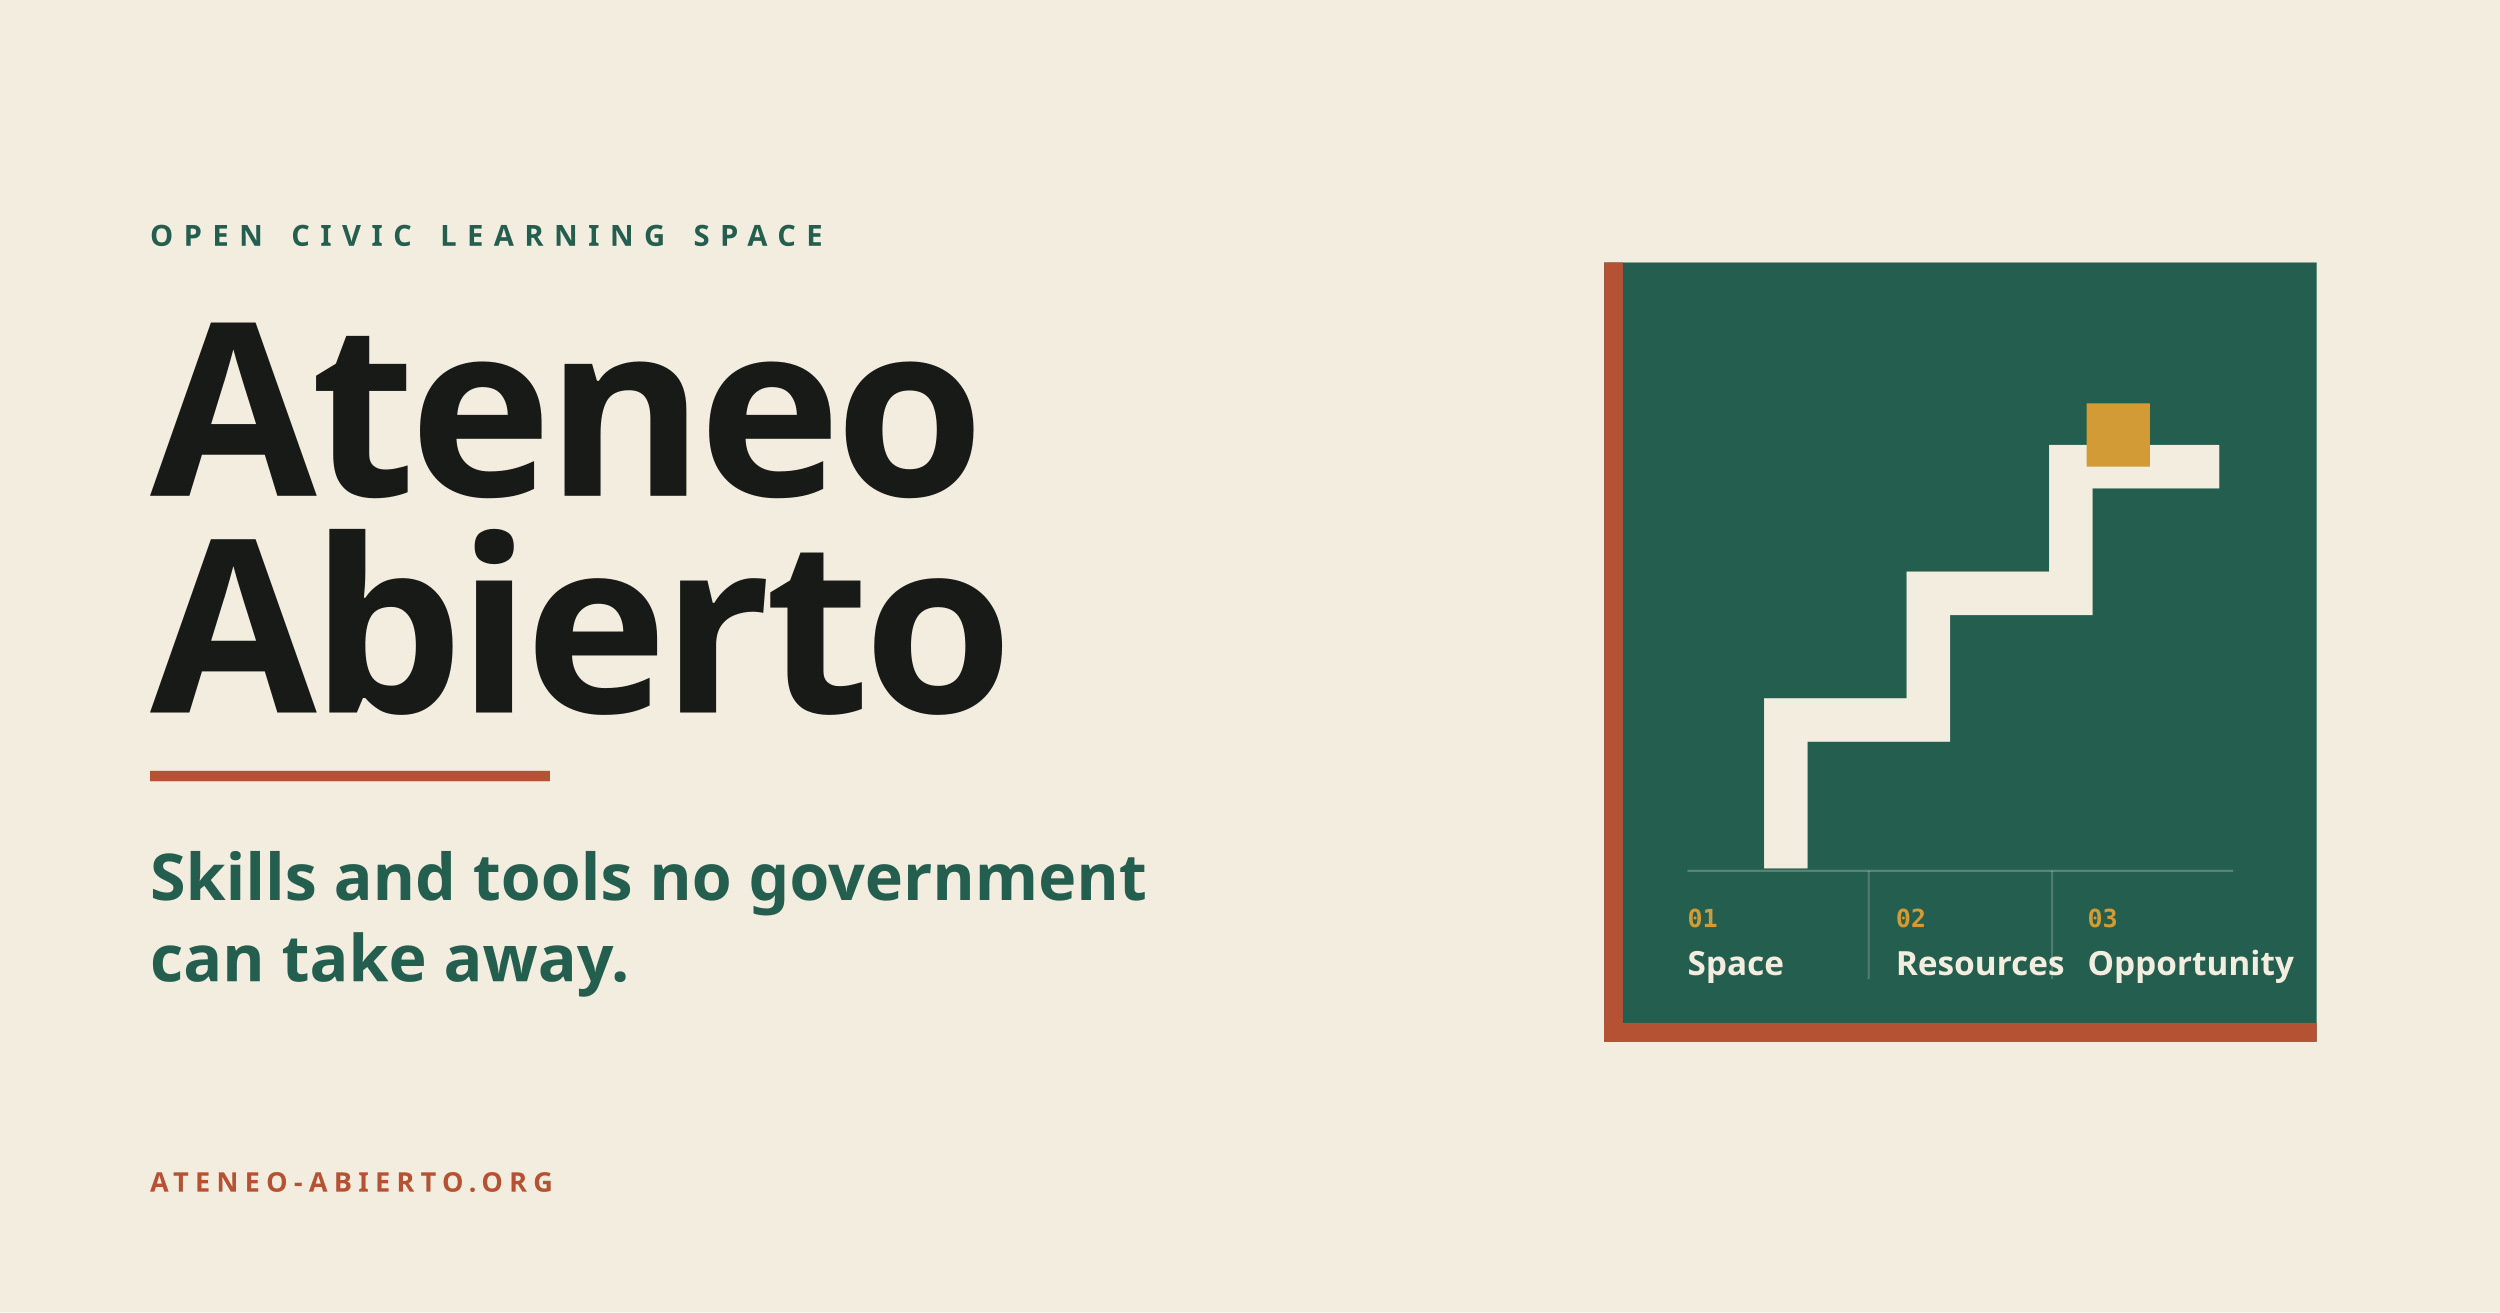
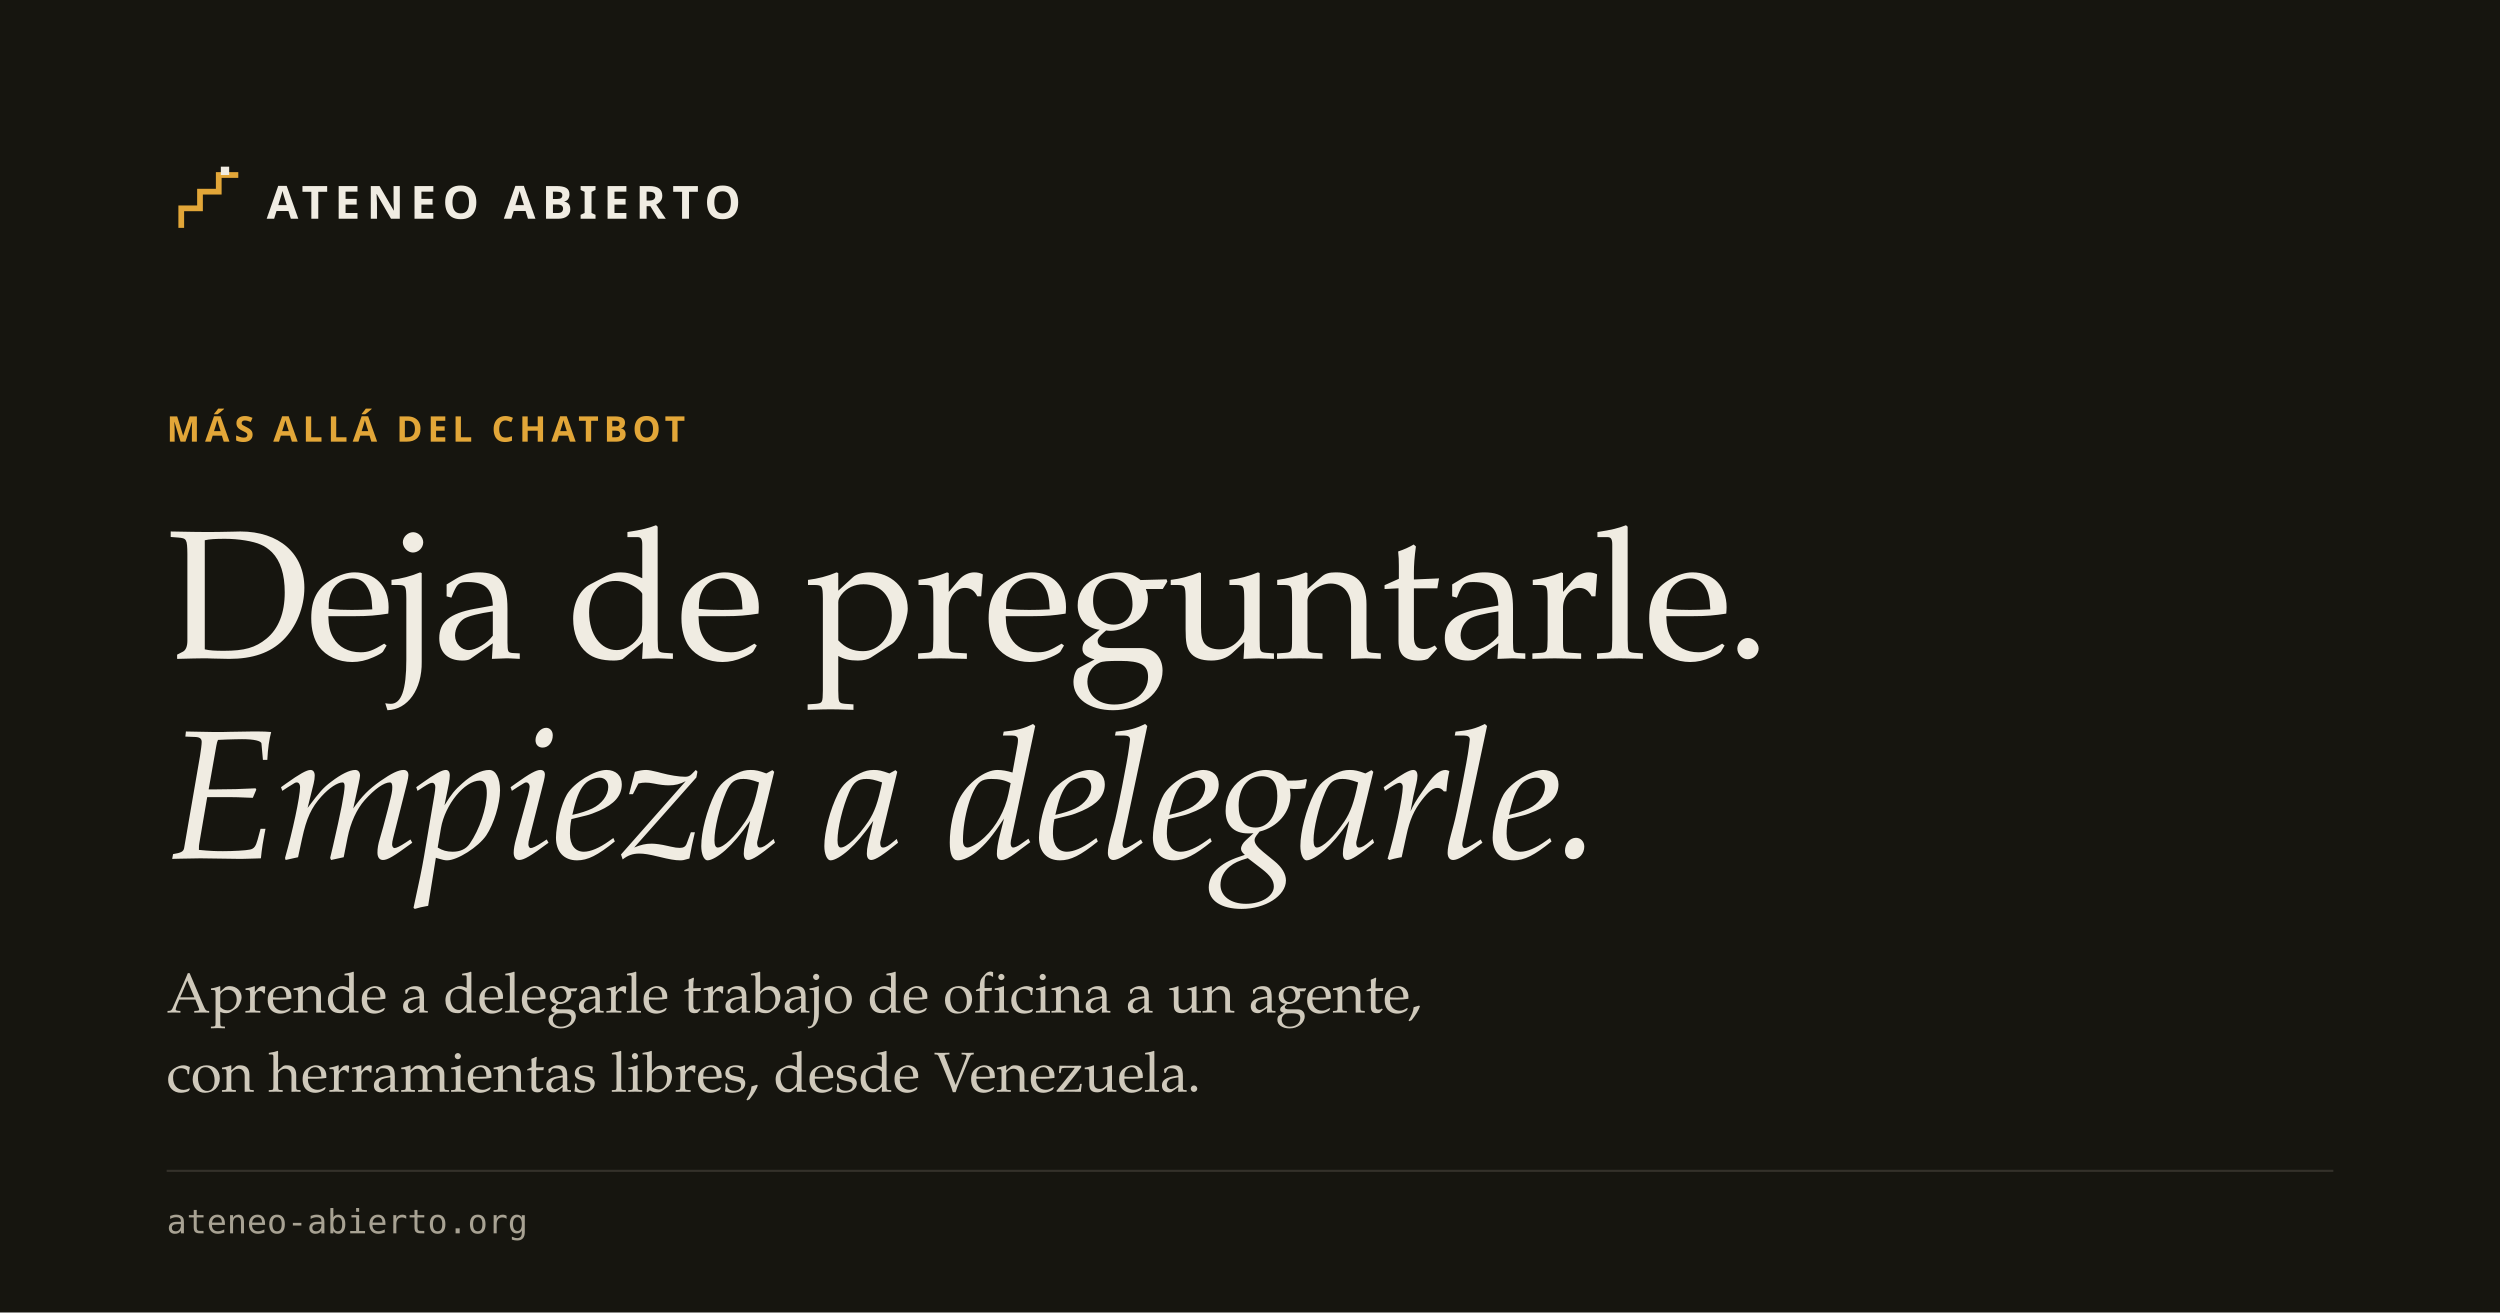
<svg xmlns="http://www.w3.org/2000/svg" width="1200" height="630" viewBox="0 0 1200 630" fill="none">
  <style>
    @font-face {
      font-family: "DM Sans";
      font-style: normal;
      font-weight: 300 800;
      font-display: swap;
      src: url("fonts/dm-sans-latin-ext-variable.woff2") format("woff2");
      unicode-range: U+0100-02BA, U+02BD-02C5, U+02C7-02CC, U+02CE-02D7, U+02DD-02FF, U+0304, U+0308, U+0329, U+1D00-1DBF, U+1E00-1E9F, U+1EF2-1EFF, U+2020, U+20A0-20AB, U+20AD-20C0, U+2113, U+2C60-2C7F, U+A720-A7FF;
    }
    @font-face {
      font-family: "DM Sans";
      font-style: normal;
      font-weight: 300 800;
      font-display: swap;
      src: url("fonts/dm-sans-latin-variable.woff2") format("woff2");
      unicode-range: U+0000-00FF, U+0131, U+0152-0153, U+02BB-02BC, U+02C6, U+02DA, U+02DC, U+0304, U+0308, U+0329, U+2000-206F, U+20AC, U+2122, U+2191, U+2193, U+2212, U+2215, U+FEFF, U+FFFD;
    }
-     .brand {
-       font-family: "DM Sans", "Avenir Next", Avenir, "Trebuchet MS", "Segoe UI", ui-sans-serif, system-ui, sans-serif;
+     @font-face {
+       font-family: "Source Serif 4";
+       font-style: normal;
+       font-weight: 400;
+       font-display: swap;
+       src: url("fonts/source-serif-4-latin.woff2") format("woff2");
+     }
+     @font-face {
+       font-family: "Source Serif 4";
+       font-style: italic;
+       font-weight: 400;
+       font-display: swap;
+       src: url("fonts/source-serif-4-latin-italic.woff2") format("woff2");
+     }
+     .sans {
+       font-family: "DM Sans", "Avenir Next", "Segoe UI", ui-sans-serif, system-ui, sans-serif;
+     }
+     .serif {
+       font-family: "Source Serif 4", "Iowan Old Style", Palatino, Georgia, serif;
    }
    .mono {
-       font-family: ui-monospace, "SFMono-Regular", Consolas, monospace;
+       font-family: ui-monospace, "SFMono-Regular", Menlo, Consolas, monospace;
    }
  </style>
-   <rect width="1200" height="630" fill="#f3eddf" />
-   <text class="brand" x="72" y="118" font-size="14" font-weight="800" fill="#235e4f" letter-spacing="5">OPEN CIVIC LEARNING SPACE</text>
-   <text class="brand" x="72" y="238" font-size="116" font-weight="700" fill="#171a16" letter-spacing="-3">Ateneo</text>
-   <text class="brand" x="72" y="342" font-size="116" font-weight="700" fill="#171a16" letter-spacing="-3">Abierto</text>
-   <rect x="72" y="370" width="192" height="5" fill="#b55234" />
-   <text class="brand" x="72" y="432" font-size="31" font-weight="700" fill="#235e4f">Skills and tools no government</text>
-   <text class="brand" x="72" y="471" font-size="31" font-weight="700" fill="#235e4f">can take away.</text>
-   <text class="brand" x="72" y="572" font-size="13" font-weight="700" fill="#b55234" letter-spacing="3">ATENEO-ABIERTO.ORG</text>
-   <rect x="770" y="126" width="342" height="374" fill="#235e4f" />
-   <rect x="770" y="126" width="9" height="374" fill="#b55234" />
-   <rect x="770" y="491" width="342" height="9" fill="#b55234" />
-   <g transform="translate(804, 148) scale(3.8)">
-     <path d="M14 68 L14 52 L32 52 L32 36 L50 36 L50 20 L66 20" stroke="#f3eddf" stroke-width="5.5" fill="none" stroke-linecap="square" stroke-linejoin="miter" />
-     <rect x="52" y="12" width="8" height="8" fill="#d39b35" />
+   <rect width="1200" height="630" fill="#16150f" />
+   <g transform="translate(80, 74) scale(0.5)">
+     <path d="M14 68 L14 52 L32 52 L32 36 L50 36 L50 20 L66 20" stroke="#e2a638" stroke-width="5.5" fill="none" stroke-linecap="square" stroke-linejoin="miter" />
+     <rect x="52" y="12" width="8" height="8" fill="#f0ece2" />
  </g>
-   <line x1="810" y1="418" x2="1072" y2="418" stroke="#f3eddf" stroke-opacity="0.28" />
-   <line x1="897" y1="418" x2="897" y2="470" stroke="#f3eddf" stroke-opacity="0.22" />
-   <line x1="985" y1="418" x2="985" y2="470" stroke="#f3eddf" stroke-opacity="0.22" />
-   <text class="mono" x="810" y="445" font-size="12" font-weight="700" fill="#d39b35">01</text>
-   <text class="brand" x="810" y="468" font-size="16" font-weight="700" fill="#f3eddf">Space</text>
-   <text class="mono" x="910" y="445" font-size="12" font-weight="700" fill="#d39b35">02</text>
-   <text class="brand" x="910" y="468" font-size="16" font-weight="700" fill="#f3eddf">Resources</text>
-   <text class="mono" x="1002" y="445" font-size="12" font-weight="700" fill="#d39b35">03</text>
-   <text class="brand" x="1002" y="468" font-size="16" font-weight="700" fill="#f3eddf">Opportunity</text>
+   <text class="sans" x="128" y="105" font-size="22" font-weight="600" fill="#f0ece2" letter-spacing="3.1">ATENEO ABIERTO</text>
+   <text class="sans" x="80" y="212" font-size="17" font-weight="600" fill="#e2a638" letter-spacing="2.4">MÁS ALLÁ DEL CHATBOT</text>
+   <text class="serif" x="80" y="316" font-size="88" fill="#f0ece2" letter-spacing="-1">Deja de preguntarle.</text>
+   <text class="serif" x="80" y="412" font-size="88" font-style="italic" fill="#f0ece2" letter-spacing="-1">Empieza a delegarle.</text>
+   <text class="serif" x="80" y="486" font-size="27" fill="#cfc9bb">Aprende a delegarle trabajo de oficina a un agente,</text>
+   <text class="serif" x="80" y="524" font-size="27" fill="#cfc9bb">con herramientas libres, desde Venezuela.</text>
+   <line x1="80" y1="562" x2="1120" y2="562" stroke="#34312a" stroke-width="1" />
+   <text class="mono" x="80" y="592" font-size="16" fill="#a8a293">ateneo-abierto.org</text>
</svg>
